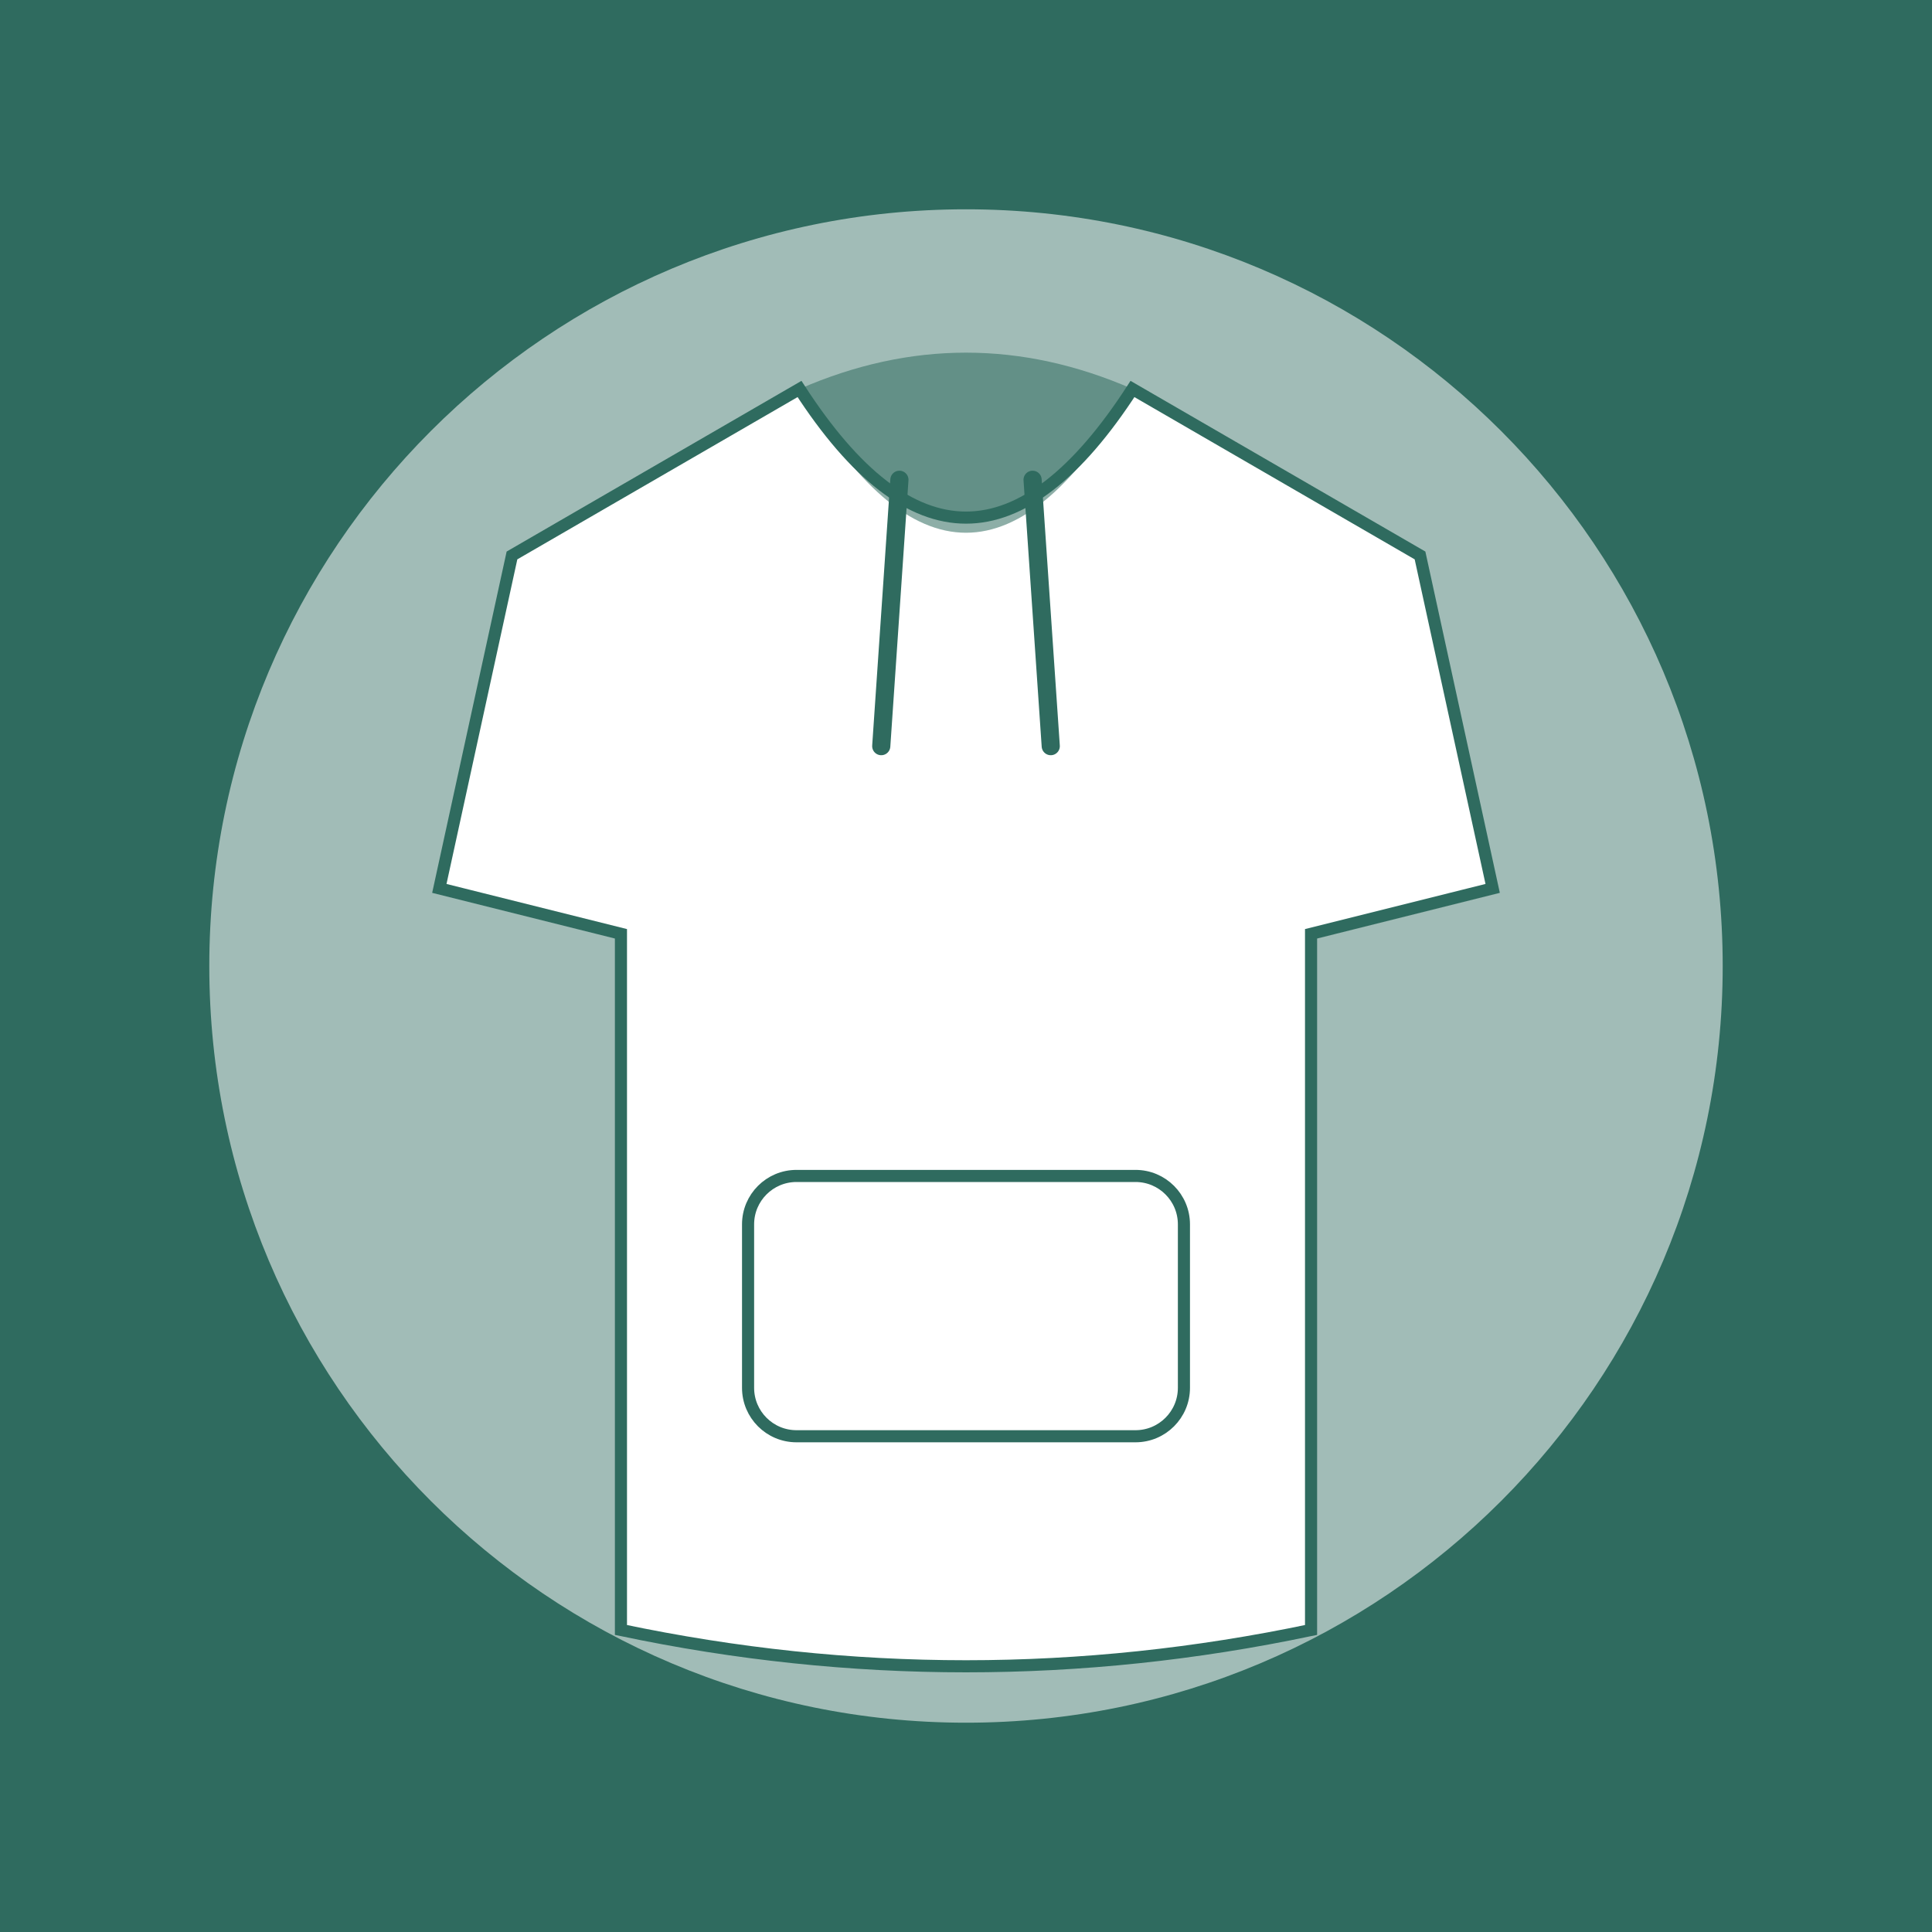
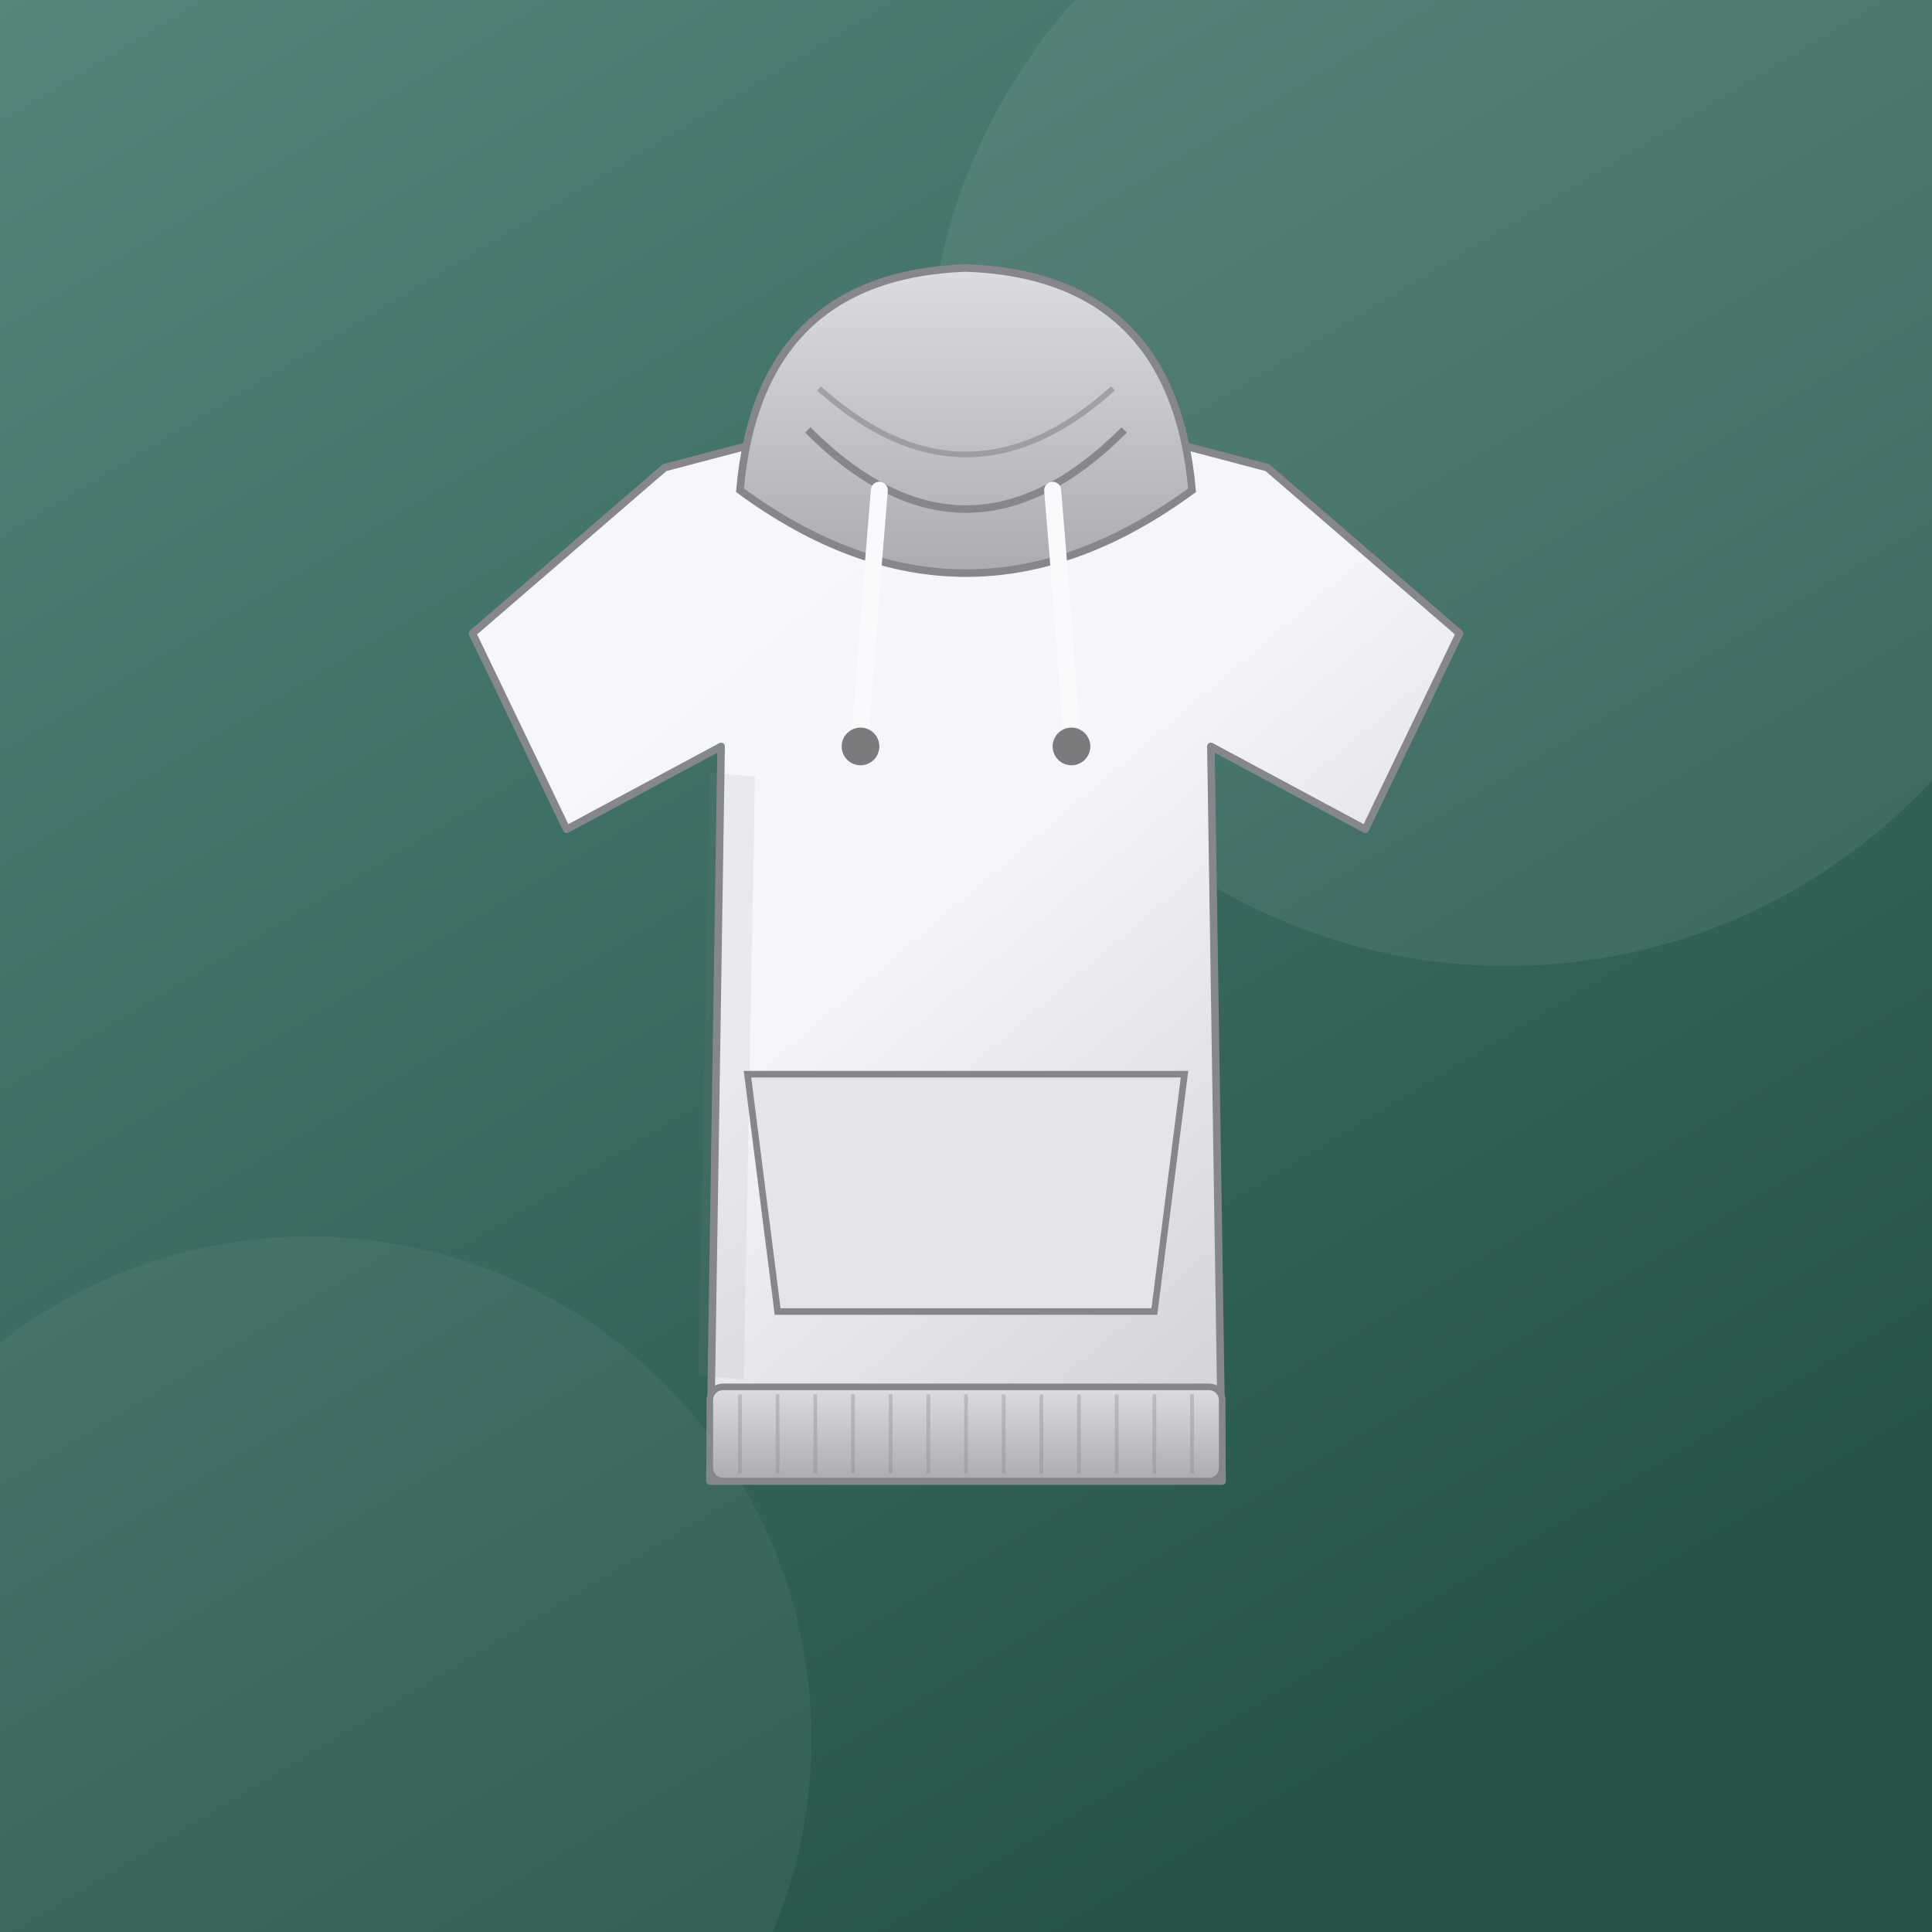
- <svg xmlns="http://www.w3.org/2000/svg" viewBox="0 0 600 600" width="600" height="600" role="img">
-   <defs />
-   <rect width="600" height="600" fill="#2f6b5f" />
-   <circle cx="300" cy="300" r="235" fill="#ffffff" opacity="0.55" />
-   <g transform="translate(18.0,8.0) scale(0.94)">
-     <path d="M150 175 L245 120 Q300 205 355 120 L450 175 L474 285 L414 300 L414 530 Q300 554 186 530 L186 300 L126 285 Z" fill="#ffffff" stroke="#2f6b5f" stroke-width="4" />
-     <path d="M245 120 Q300 215 355 120 Q300 96 245 120 Z" fill="#2f6b5f" opacity="0.55" />
-     <rect x="228" y="380" width="144" height="86" rx="16" fill="none" stroke="#2f6b5f" stroke-width="4" />
-     <line x1="278" y1="150" x2="272" y2="238" stroke="#2f6b5f" stroke-width="6" stroke-linecap="round" />
-     <line x1="322" y1="150" x2="328" y2="238" stroke="#2f6b5f" stroke-width="6" stroke-linecap="round" />
+ <svg xmlns="http://www.w3.org/2000/svg" viewBox="0 0 800 800" width="800" height="800" role="img">
+   <defs>
+     <filter id="soft" x="-30%" y="-30%" width="160%" height="160%">
+       <feGaussianBlur stdDeviation="70" />
+     </filter>
+     <linearGradient id="fcspo" x1="0.1" y1="0" x2="0.9" y2="1">
+       <stop offset="0" stop-color="#f6f7fb" />
+       <stop offset="0.45" stop-color="#f4f6fa" />
+       <stop offset="1" stop-color="#c8cacd" />
+     </linearGradient>
+     <linearGradient id="rcspo" x1="0" y1="0" x2="0" y2="1">
+       <stop offset="0" stop-color="#dcdde1" />
+       <stop offset="1" stop-color="#abacaf" />
+     </linearGradient>
+     <radialGradient id="shcspo" cx="0.5" cy="0.5" r="0.5">
+       <stop offset="0" stop-color="#0b1220" stop-opacity="0.20" />
+       <stop offset="1" stop-color="#0b1220" stop-opacity="0" />
+     </radialGradient>
+     <linearGradient id="tgcspo" x1="0" y1="0" x2="0.6" y2="1">
+       <stop offset="0" stop-color="#54867c" />
+       <stop offset="1" stop-color="#25534a" />
+     </linearGradient>
+   </defs>
+   <rect width="800" height="800" fill="url(#tgcspo)" />
+   <circle cx="624.0" cy="160.0" r="240.0" fill="#ffffff" opacity="0.07" />
+   <circle cx="128.0" cy="720.0" r="208.0" fill="#ffffff" opacity="0.05" />
+   <g transform="translate(49,-31) scale(0.78)">
+     <path d="M366 268 Q450 352 534 268 L610 288 L712 376 L662 480 L580 436 L586 826 L314 826 L320 436 L238 480 L188 376 L290 288 Z" fill="url(#fcspo)" stroke="#86878a" stroke-width="4" stroke-linejoin="round" />
+     <path d="M330 300 Q340 186 450 182 Q560 186 570 300 Q510 344 450 344 Q390 344 330 300 Z" fill="url(#rcspo)" stroke="#86878a" stroke-width="4" />
+     <path d="M366 268 Q450 352 534 268" fill="none" stroke="#86878a" stroke-width="4" />
+     <path d="M372 246 Q450 316 528 246" fill="none" stroke="#86878a" stroke-width="3" opacity="0.6" />
+     <path d="M404 300 Q398 372 394 430" fill="none" stroke="#fafafc" stroke-width="9" stroke-linecap="round" />
+     <path d="M496 300 Q502 372 506 430" fill="none" stroke="#fafafc" stroke-width="9" stroke-linecap="round" />
+     <circle cx="394" cy="436" r="10" fill="#7a7b7d" />
+     <circle cx="506" cy="436" r="10" fill="#7a7b7d" />
+     <path d="M334 610 L566 610 L550 736 L350 736 Z" fill="#e3e5e8" stroke="#86878a" stroke-width="3.5" />
+     <rect x="314" y="776" width="272" height="50" rx="7" fill="url(#rcspo)" stroke="#86878a" stroke-width="3.5" />
+     <line x1="330" y1="780" x2="330" y2="822" stroke="#86878a" stroke-width="2" opacity="0.35" />
+     <line x1="350" y1="780" x2="350" y2="822" stroke="#86878a" stroke-width="2" opacity="0.35" />
+     <line x1="370" y1="780" x2="370" y2="822" stroke="#86878a" stroke-width="2" opacity="0.35" />
+     <line x1="390" y1="780" x2="390" y2="822" stroke="#86878a" stroke-width="2" opacity="0.35" />
+     <line x1="410" y1="780" x2="410" y2="822" stroke="#86878a" stroke-width="2" opacity="0.35" />
+     <line x1="430" y1="780" x2="430" y2="822" stroke="#86878a" stroke-width="2" opacity="0.35" />
+     <line x1="450" y1="780" x2="450" y2="822" stroke="#86878a" stroke-width="2" opacity="0.35" />
+     <line x1="470" y1="780" x2="470" y2="822" stroke="#86878a" stroke-width="2" opacity="0.35" />
+     <line x1="490" y1="780" x2="490" y2="822" stroke="#86878a" stroke-width="2" opacity="0.35" />
+     <line x1="510" y1="780" x2="510" y2="822" stroke="#86878a" stroke-width="2" opacity="0.35" />
+     <line x1="530" y1="780" x2="530" y2="822" stroke="#86878a" stroke-width="2" opacity="0.35" />
+     <line x1="550" y1="780" x2="550" y2="822" stroke="#86878a" stroke-width="2" opacity="0.35" />
+     <line x1="570" y1="780" x2="570" y2="822" stroke="#86878a" stroke-width="2" opacity="0.35" />
+     <path d="M338 452 L332 772 L308 770 L314 450 Z" fill="#86878a" opacity="0.11" />
  </g>
</svg>
